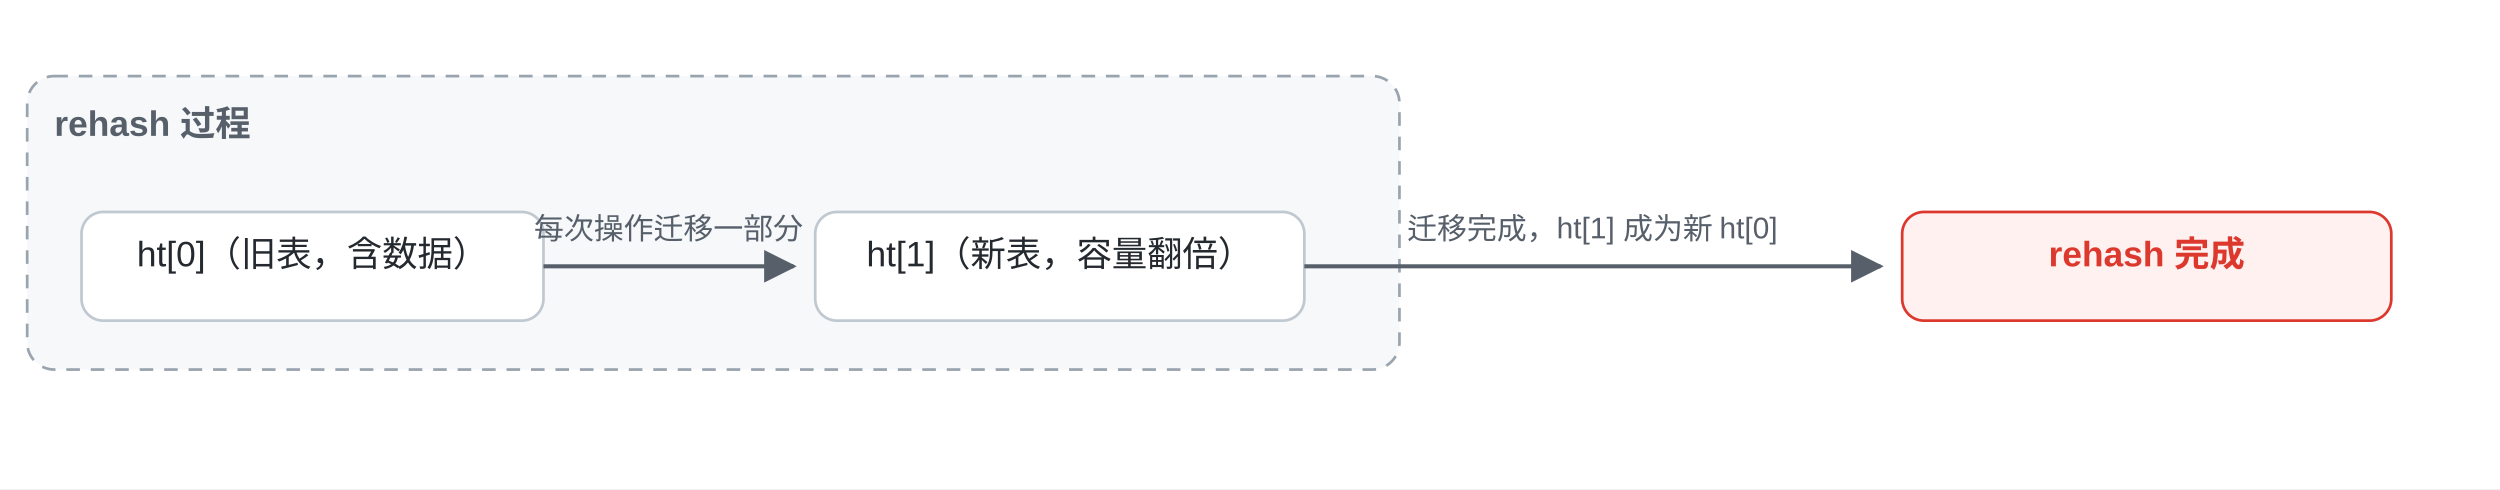
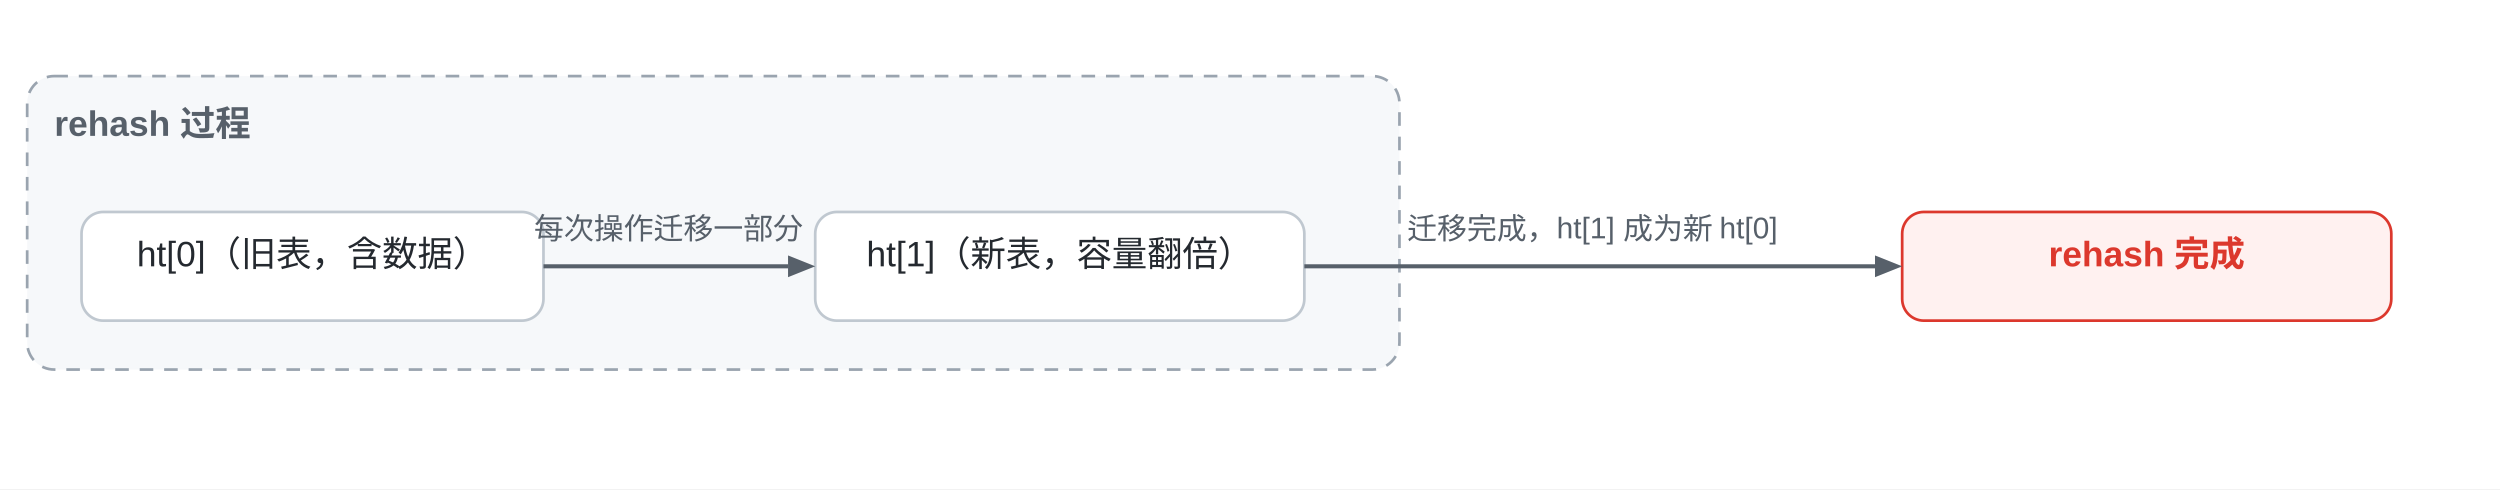
<svg xmlns="http://www.w3.org/2000/svg" width="920" height="180" viewBox="0 0 920 180" font-family="'PingFang SC','Microsoft YaHei','Helvetica Neue',Arial,sans-serif">
  <defs>
-     <marker id="arrow" viewBox="0 0 10 10" refX="9" refY="5" markerWidth="8" markerHeight="8" orient="auto-start-reverse">
-       <path d="M 0 0 L 10 5 L 0 10 z" fill="#57606a" />
+     <marker id="arrow" markerWidth="10" markerHeight="8" refX="0" refY="4" orient="auto-start-reverse" markerUnits="userSpaceOnUse">
+       <path d="M0,0 L10,4 L0,8 Z" fill="#57606a" />
    </marker>
  </defs>
  <rect width="920" height="180" fill="#ffffff" />
  <rect x="10" y="28" width="505" height="108" rx="10" fill="#f6f8fa" stroke="#9aa4af" stroke-dasharray="5 4" />
  <text x="20" y="50" font-size="13" font-weight="700" fill="#57606a">rehash 过程</text>
  <rect x="30" y="78" width="170" height="40" rx="8" fill="#ffffff" stroke="#c0c8d0" />
  <text x="115" y="98" text-anchor="middle" font-size="13" fill="#24292f">ht[0]（旧表，含数据）</text>
  <rect x="300" y="78" width="180" height="40" rx="8" fill="#ffffff" stroke="#c0c8d0" />
  <text x="390" y="98" text-anchor="middle" font-size="13" fill="#24292f">ht[1]（新表，容量翻倍）</text>
  <rect x="700" y="78" width="180" height="40" rx="8" fill="#fff1f0" stroke="#DC382D" />
  <text x="790" y="98" text-anchor="middle" font-size="13" font-weight="600" fill="#DC382D">rehash 完成</text>
-   <line x1="200" y1="98" x2="292" y2="98" stroke="#57606a" stroke-width="1.5" marker-end="url(#arrow)" />
+   <line x1="200" y1="98" x2="290" y2="98" stroke="#57606a" stroke-width="1.5" marker-end="url(#arrow)" />
  <text x="246" y="88" text-anchor="middle" font-size="11" fill="#57606a">每次操作迁移一部分</text>
-   <line x1="480" y1="98" x2="692" y2="98" stroke="#57606a" stroke-width="1.5" marker-end="url(#arrow)" />
+   <line x1="480" y1="98" x2="690" y2="98" stroke="#57606a" stroke-width="1.5" marker-end="url(#arrow)" />
  <text x="586" y="88" text-anchor="middle" font-size="11" fill="#57606a">迁移完成，ht[1] 成为新 ht[0]</text>
</svg>
